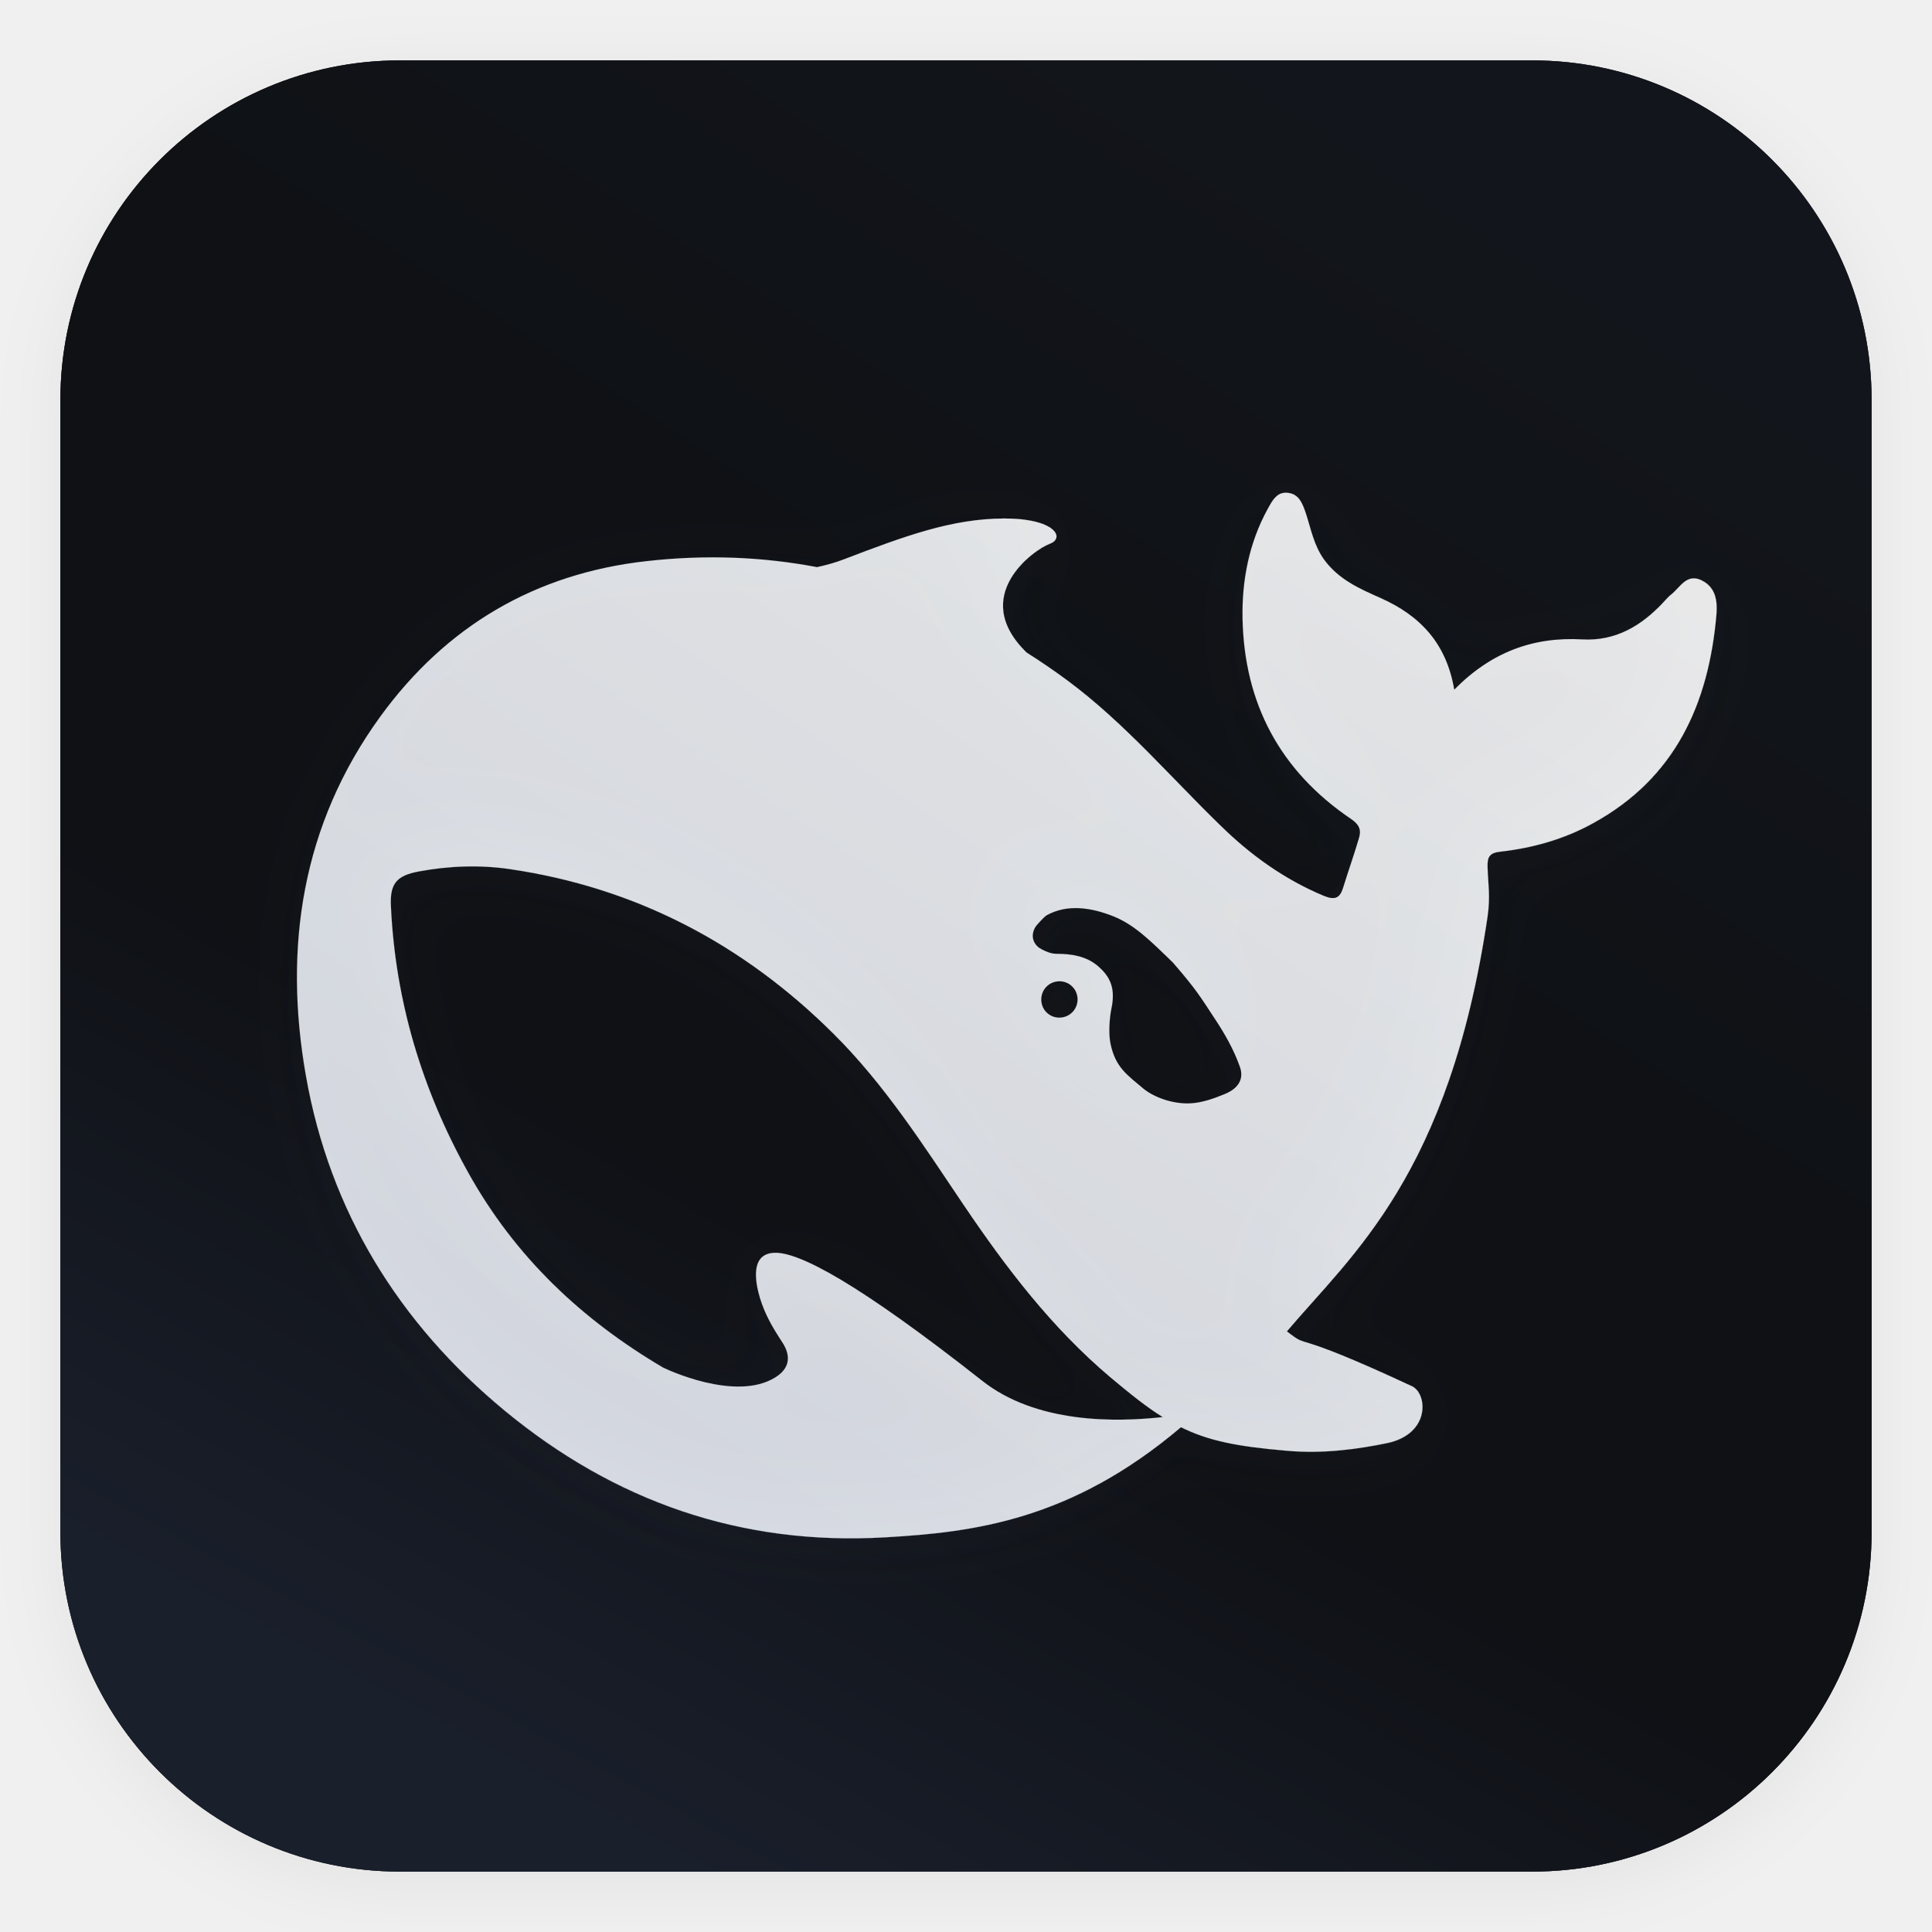
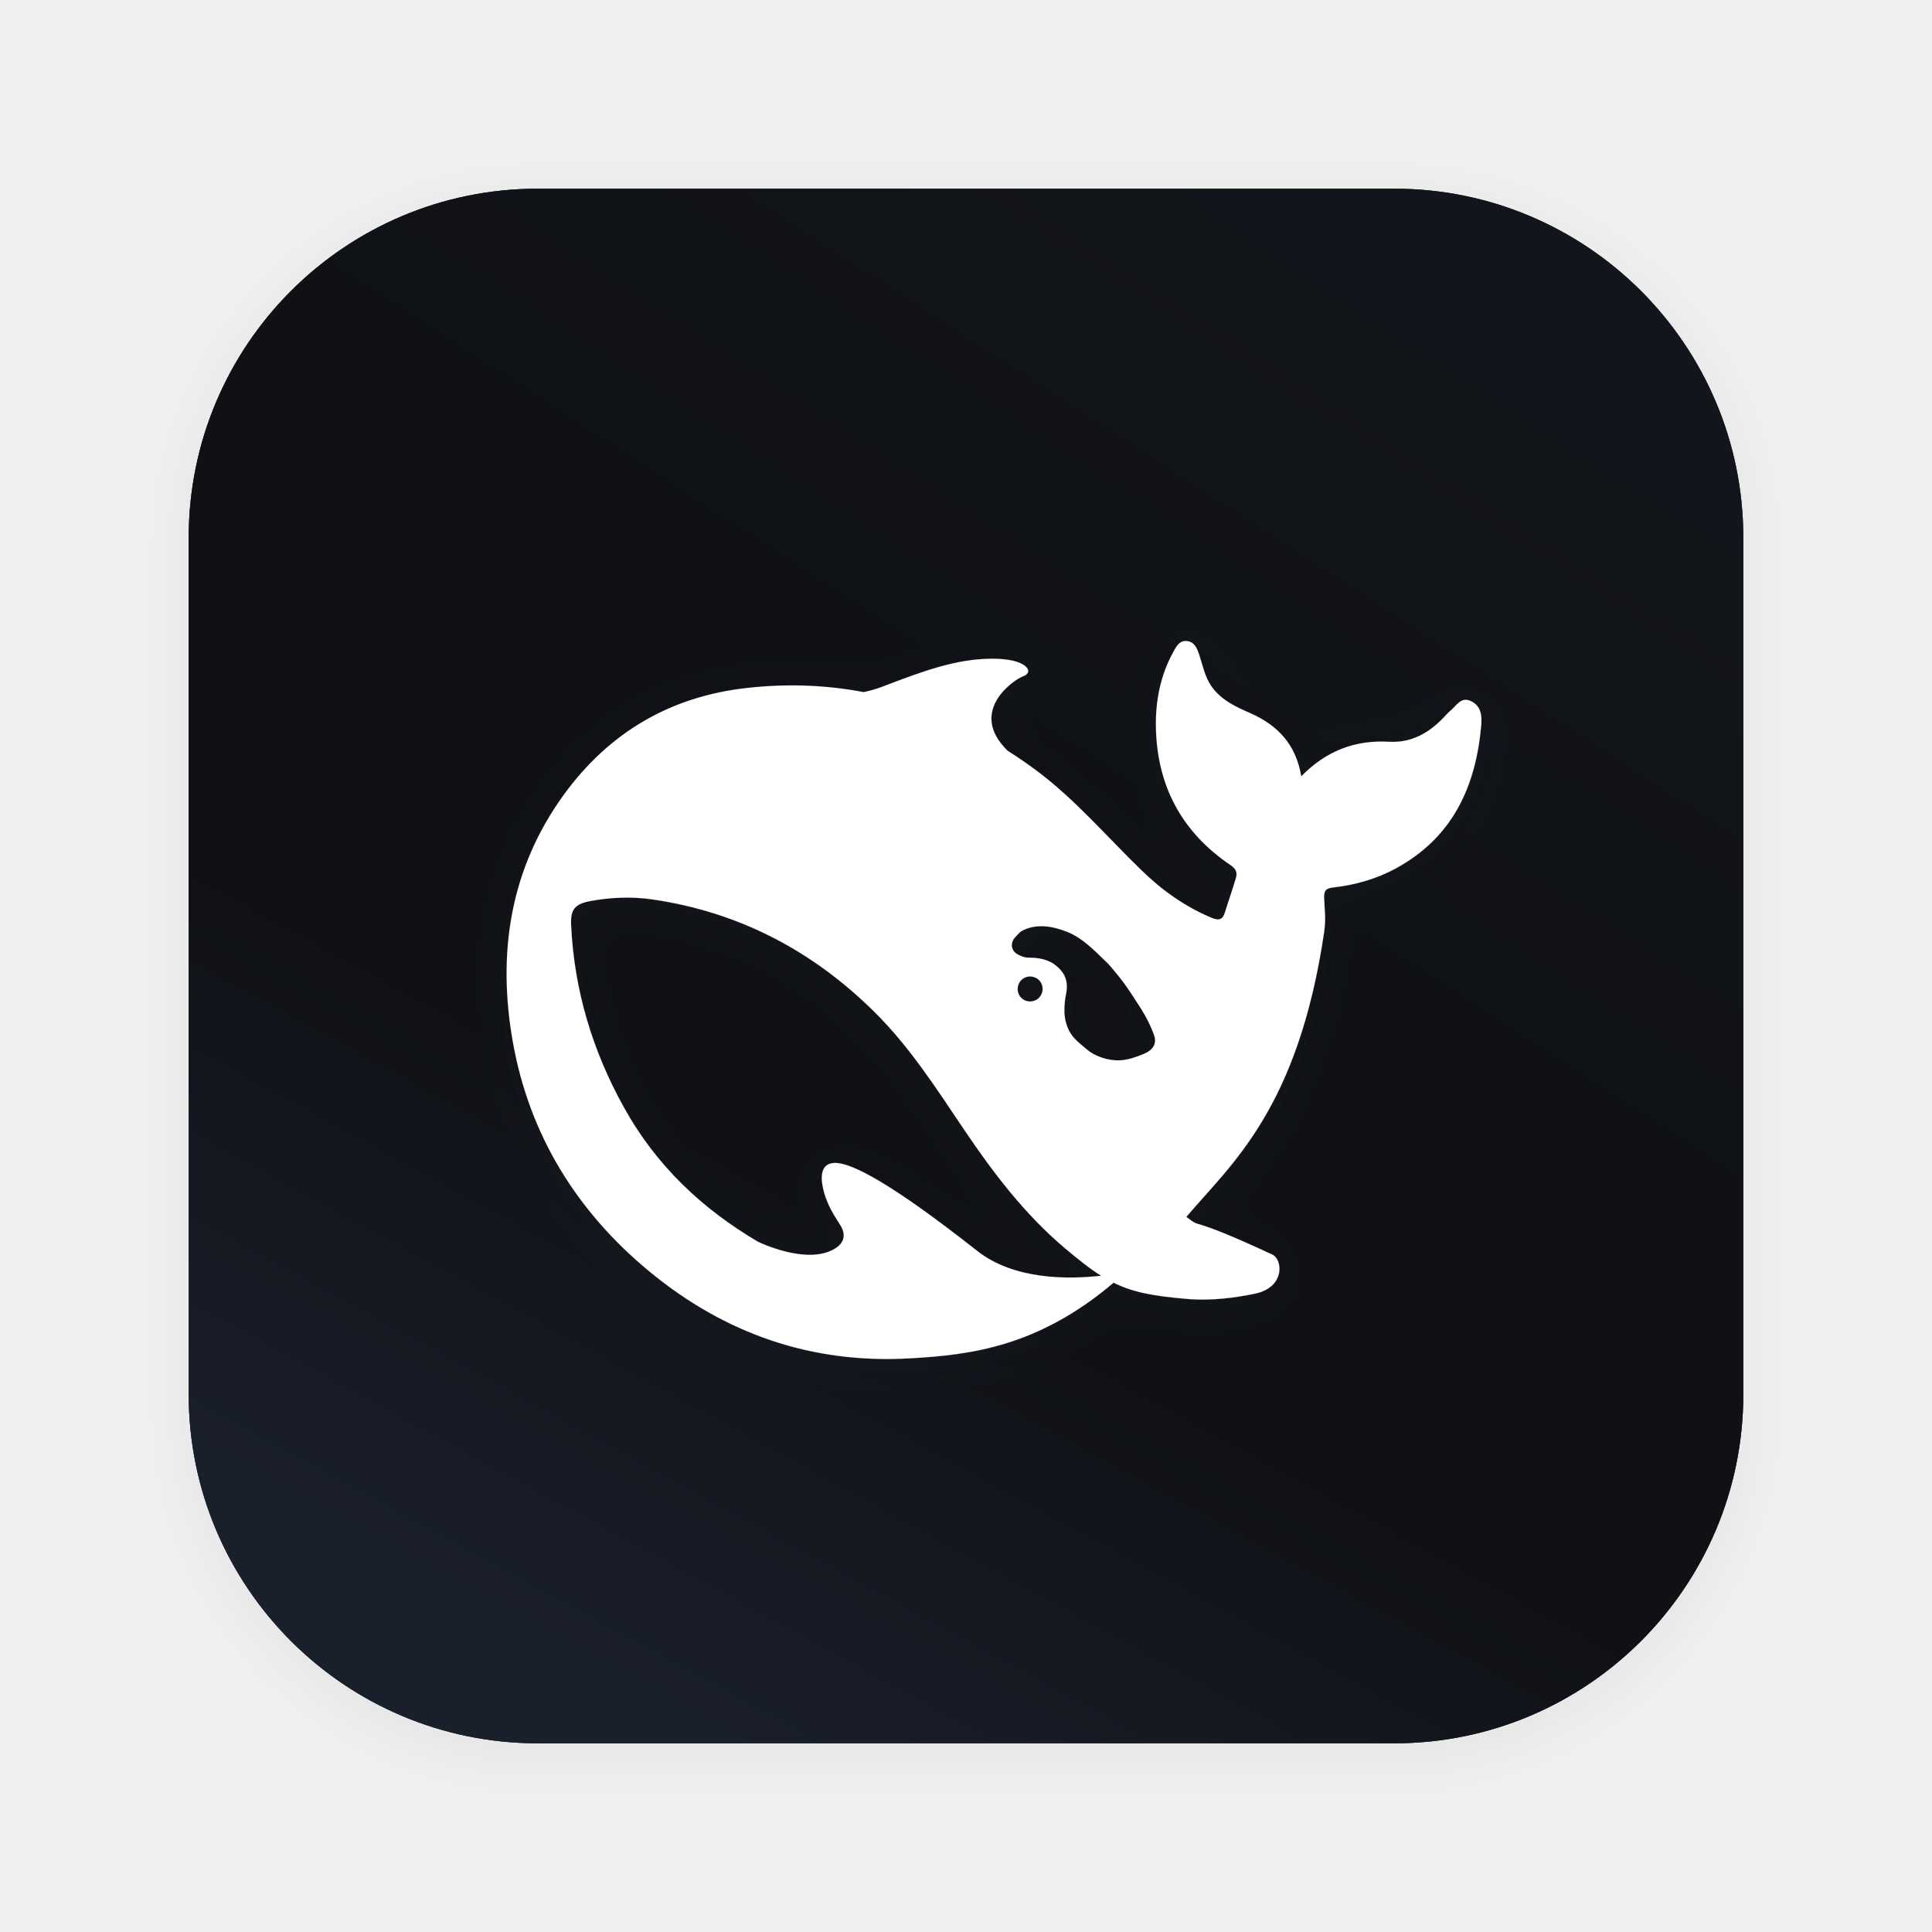
<svg xmlns="http://www.w3.org/2000/svg" width="1024" height="1024" viewBox="0 0 1024 1024" fill="none">
-   <g transform="translate(32 32) scale(0.9375) translate(-40 -32)">
+   <g transform="translate(100 100) scale(0.8046875) translate(-40 -32)">
    <g filter="url(#filter0_d_1637_371)">
-       <rect rx="192" width="1024" height="1024" transform="translate(40 32)" fill="#0F1115" />
-       <rect rx="192" width="1024" height="1024" transform="translate(40 32)" fill="url(#paint0_linear_1637_371)" fill-opacity="0.4" />
-       <rect rx="192" width="1024" height="1024" transform="translate(40 32)" fill="url(#paint1_linear_1637_371)" fill-opacity="0.8" />
-       <g id="tray-glyph" filter="url(#filter1_ddi_1637_371)">
-         <path d="M968.002 326.025C959.5 321.85 955.842 329.804 950.865 333.835C949.162 335.143 947.722 336.834 946.283 338.393C933.859 351.673 919.336 360.407 900.376 359.363C872.649 357.804 848.963 366.525 828.035 387.759C823.586 361.583 808.812 345.951 786.313 335.936C774.536 330.729 762.64 325.51 754.401 314.186C748.645 306.112 747.074 297.127 744.195 288.274C742.36 282.936 740.538 277.465 734.385 276.554C727.718 275.51 725.103 281.112 722.476 285.803C712.006 304.95 707.952 326.039 708.349 347.405C709.26 395.463 729.54 433.742 769.823 460.962C774.404 464.094 775.579 467.212 774.14 471.771C771.394 481.153 768.119 490.257 765.241 499.639C763.406 505.624 760.66 506.933 754.256 504.329C732.154 495.08 713.049 481.417 696.175 464.874C667.524 437.138 641.633 406.536 609.325 382.566C601.733 376.964 594.154 371.758 586.298 366.802C553.33 334.773 590.616 308.464 599.251 305.333C608.282 302.082 602.393 290.877 573.214 291.009C544.048 291.141 517.364 300.906 483.353 313.935C478.389 315.891 473.147 317.318 467.786 318.494C436.917 312.64 404.873 311.332 371.377 315.111C308.332 322.141 257.975 351.964 220.953 402.876C176.471 464.081 166.014 533.624 178.835 606.153C192.302 682.594 231.291 745.887 291.194 795.372C353.328 846.68 424.876 871.813 506.498 866.99C556.076 864.122 611.279 857.489 673.532 804.74C689.23 812.55 705.708 815.681 733.052 818.02C754.111 819.976 774.391 816.976 790.076 813.726C814.674 808.519 812.971 785.726 804.072 781.564C731.995 747.962 747.826 761.638 733.435 750.565C770.06 707.198 825.263 662.139 846.85 516.156C848.553 504.567 847.114 497.273 846.85 487.892C846.718 482.157 848.025 479.95 854.574 479.303C872.623 477.215 890.156 472.273 906.238 463.42C952.938 437.892 971.765 395.965 976.215 345.7C976.875 338.01 976.083 330.069 967.976 326.039L968.002 326.025ZM561.067 778.432C491.222 723.477 457.343 705.374 443.347 706.154C430.263 706.933 432.626 721.918 435.505 731.682C438.515 741.315 442.436 747.962 447.929 756.418C451.718 762.021 454.346 770.345 444.14 776.609C421.641 790.549 382.533 771.918 380.698 771.006C335.174 744.182 297.109 708.757 270.293 660.316C244.389 613.698 229.35 563.685 226.868 510.302C226.208 497.406 230.01 492.847 242.831 490.508C259.704 487.376 277.106 486.729 293.98 489.2C365.264 499.625 425.959 531.523 476.844 582.052C505.878 610.831 527.861 645.213 550.491 678.815C574.561 714.492 600.452 748.49 633.42 776.358C645.066 786.122 654.348 793.548 663.247 799.019C636.431 802.018 591.698 802.666 561.08 778.445L561.067 778.432ZM594.55 562.905C594.55 557.171 599.132 552.625 604.888 552.625C606.195 552.625 607.371 552.876 608.414 553.273C609.853 553.801 611.16 554.581 612.203 555.744C614.038 557.567 615.081 560.17 615.081 562.905C615.081 568.64 610.5 573.185 604.743 573.185C598.987 573.185 594.537 568.627 594.537 562.905H594.55ZM698.539 616.301C691.871 619.037 685.19 621.375 678.787 621.64C668.845 622.155 657.992 618.125 652.103 613.17C642.953 605.479 636.404 601.185 633.658 587.773C632.483 582.039 633.13 573.185 634.186 568.111C636.536 557.171 633.922 550.141 626.212 543.759C619.927 538.553 611.952 537.112 603.185 537.112C599.911 537.112 596.914 535.685 594.682 534.509C591.025 532.686 588.015 528.127 590.893 522.525C591.804 520.701 596.254 516.275 597.297 515.495C609.206 508.716 622.937 510.936 635.625 516.01C647.403 520.833 656.288 529.686 669.109 542.186C682.193 557.289 684.543 561.465 692.003 572.789C697.892 581.642 703.252 590.759 706.909 601.185C709.128 607.699 706.249 613.038 698.539 616.288V616.301Z" fill="url(#paint2_linear_1637_371)" fill-opacity="0.9" />
+       <rect rx="230" width="1024" height="1024" transform="translate(40 32)" fill="#0F1115" />
+       <rect rx="230" width="1024" height="1024" transform="translate(40 32)" fill="url(#paint0_linear_1637_371)" fill-opacity="0.4" />
+       <rect rx="230" width="1024" height="1024" transform="translate(40 32)" fill="url(#paint1_linear_1637_371)" fill-opacity="0.8" />
+       <g filter="url(#filter1_ddi_1637_371)" transform="translate(552 544) scale(0.8) translate(-552 -544)">
+         <path d="M968.002 326.025C959.5 321.85 955.842 329.804 950.865 333.835C949.162 335.143 947.722 336.834 946.283 338.393C933.859 351.673 919.336 360.407 900.376 359.363C872.649 357.804 848.963 366.525 828.035 387.759C823.586 361.583 808.812 345.951 786.313 335.936C774.536 330.729 762.64 325.51 754.401 314.186C748.645 306.112 747.074 297.127 744.195 288.274C742.36 282.936 740.538 277.465 734.385 276.554C727.718 275.51 725.103 281.112 722.476 285.803C712.006 304.95 707.952 326.039 708.349 347.405C709.26 395.463 729.54 433.742 769.823 460.962C774.404 464.094 775.579 467.212 774.14 471.771C771.394 481.153 768.119 490.257 765.241 499.639C763.406 505.624 760.66 506.933 754.256 504.329C732.154 495.08 713.049 481.417 696.175 464.874C667.524 437.138 641.633 406.536 609.325 382.566C601.733 376.964 594.154 371.758 586.298 366.802C553.33 334.773 590.616 308.464 599.251 305.333C608.282 302.082 602.393 290.877 573.214 291.009C544.048 291.141 517.364 300.906 483.353 313.935C478.389 315.891 473.147 317.318 467.786 318.494C436.917 312.64 404.873 311.332 371.377 315.111C308.332 322.141 257.975 351.964 220.953 402.876C176.471 464.081 166.014 533.624 178.835 606.153C192.302 682.594 231.291 745.887 291.194 795.372C353.328 846.68 424.876 871.813 506.498 866.99C556.076 864.122 611.279 857.489 673.532 804.74C689.23 812.55 705.708 815.681 733.052 818.02C754.111 819.976 774.391 816.976 790.076 813.726C814.674 808.519 812.971 785.726 804.072 781.564C731.995 747.962 747.826 761.638 733.435 750.565C770.06 707.198 825.263 662.139 846.85 516.156C848.553 504.567 847.114 497.273 846.85 487.892C846.718 482.157 848.025 479.95 854.574 479.303C872.623 477.215 890.156 472.273 906.238 463.42C952.938 437.892 971.765 395.965 976.215 345.7C976.875 338.01 976.083 330.069 967.976 326.039L968.002 326.025ZM561.067 778.432C491.222 723.477 457.343 705.374 443.347 706.154C430.263 706.933 432.626 721.918 435.505 731.682C438.515 741.315 442.436 747.962 447.929 756.418C451.718 762.021 454.346 770.345 444.14 776.609C421.641 790.549 382.533 771.918 380.698 771.006C335.174 744.182 297.109 708.757 270.293 660.316C244.389 613.698 229.35 563.685 226.868 510.302C226.208 497.406 230.01 492.847 242.831 490.508C259.704 487.376 277.106 486.729 293.98 489.2C365.264 499.625 425.959 531.523 476.844 582.052C505.878 610.831 527.861 645.213 550.491 678.815C574.561 714.492 600.452 748.49 633.42 776.358C645.066 786.122 654.348 793.548 663.247 799.019C636.431 802.018 591.698 802.666 561.08 778.445L561.067 778.432ZM594.55 562.905C594.55 557.171 599.132 552.625 604.888 552.625C606.195 552.625 607.371 552.876 608.414 553.273C609.853 553.801 611.16 554.581 612.203 555.744C614.038 557.567 615.081 560.17 615.081 562.905C615.081 568.64 610.5 573.185 604.743 573.185C598.987 573.185 594.537 568.627 594.537 562.905H594.55ZM698.539 616.301C691.871 619.037 685.19 621.375 678.787 621.64C668.845 622.155 657.992 618.125 652.103 613.17C642.953 605.479 636.404 601.185 633.658 587.773C632.483 582.039 633.13 573.185 634.186 568.111C636.536 557.171 633.922 550.141 626.212 543.759C619.927 538.553 611.952 537.112 603.185 537.112C599.911 537.112 596.914 535.685 594.682 534.509C591.025 532.686 588.015 528.127 590.893 522.525C591.804 520.701 596.254 516.275 597.297 515.495C609.206 508.716 622.937 510.936 635.625 516.01C647.403 520.833 656.288 529.686 669.109 542.186C682.193 557.289 684.543 561.465 692.003 572.789C697.892 581.642 703.252 590.759 706.909 601.185C709.128 607.699 706.249 613.038 698.539 616.288V616.301Z" fill="#FFFFFF" />
      </g>
    </g>
  </g>
  <defs>
    <filter id="filter0_d_1637_371" x="-8" y="-16" width="1120" height="1120" filterUnits="userSpaceOnUse" color-interpolation-filters="sRGB">
      <feFlood flood-opacity="0" result="BackgroundImageFix" />
      <feColorMatrix in="SourceAlpha" type="matrix" values="0 0 0 0 0 0 0 0 0 0 0 0 0 0 0 0 0 0 127 0" result="hardAlpha" />
      <feOffset dy="8" />
      <feGaussianBlur stdDeviation="20" />
      <feComposite in2="hardAlpha" operator="out" />
      <feColorMatrix type="matrix" values="0 0 0 0 0 0 0 0 0 0 0 0 0 0 0 0 0 0 0.05 0" />
      <feBlend mode="normal" in2="BackgroundImageFix" result="effect1_dropShadow_1637_371" />
      <feBlend mode="normal" in="BackgroundImageFix" in2="effect1_dropShadow_1637_371" result="BackgroundImageFix" />
      <feBlend mode="normal" in="SourceGraphic" in2="BackgroundImageFix" result="shape" />
    </filter>
    <filter id="filter1_ddi_1637_371" x="133.744" y="240.427" width="882.652" height="671.147" filterUnits="userSpaceOnUse" color-interpolation-filters="sRGB">
      <feFlood flood-opacity="0" result="BackgroundImageFix" />
      <feColorMatrix in="SourceAlpha" type="matrix" values="0 0 0 0 0 0 0 0 0 0 0 0 0 0 0 0 0 0 127 0" result="hardAlpha" />
      <feOffset dy="4" />
      <feGaussianBlur stdDeviation="20" />
      <feComposite in2="hardAlpha" operator="out" />
      <feColorMatrix type="matrix" values="0 0 0 0 0.176 0 0 0 0 0.192 0 0 0 0 0.231 0 0 0 0.08 0" />
      <feBlend mode="normal" in2="BackgroundImageFix" result="effect1_dropShadow_1637_371" />
      <feColorMatrix in="SourceAlpha" type="matrix" values="0 0 0 0 0 0 0 0 0 0 0 0 0 0 0 0 0 0 127 0" result="hardAlpha" />
      <feOffset dy="8" />
      <feGaussianBlur stdDeviation="8" />
      <feComposite in2="hardAlpha" operator="out" />
      <feColorMatrix type="matrix" values="0 0 0 0 0.173 0 0 0 0 0.188 0 0 0 0 0.224 0 0 0 0.04 0" />
      <feBlend mode="normal" in2="effect1_dropShadow_1637_371" result="effect2_dropShadow_1637_371" />
      <feBlend mode="normal" in="SourceGraphic" in2="BackgroundImageFix" result="shape" />
      <feColorMatrix in="SourceAlpha" type="matrix" values="0 0 0 0 0 0 0 0 0 0 0 0 0 0 0 0 0 0 127 0" result="hardAlpha" />
      <feOffset dx="-16" dy="-20" />
      <feGaussianBlur stdDeviation="30" />
      <feComposite in2="hardAlpha" operator="arithmetic" k2="-1" k3="1" />
      <feColorMatrix type="matrix" values="0 0 0 0 1 0 0 0 0 1 0 0 0 0 1 0 0 0 0.15 0" />
      <feBlend mode="normal" in2="shape" result="effect3_innerShadow_1637_371" />
      <feBlend mode="normal" in="effect3_innerShadow_1637_371" in2="effect2_dropShadow_1637_371" result="effect3_innerShadow_1637_371" />
    </filter>
    <linearGradient id="paint0_linear_1637_371" x1="973.58" y1="1.59609e-05" x2="378.123" y2="917.86" gradientUnits="userSpaceOnUse">
      <stop offset="0.142" stop-color="#39435A" />
      <stop offset="0.486" stop-color="#0F1115" />
    </linearGradient>
    <linearGradient id="paint1_linear_1637_371" x1="603.371" y1="445.063" x2="239.356" y2="1111.41" gradientUnits="userSpaceOnUse">
      <stop offset="0.363" stop-color="#0F1115" />
      <stop offset="0.83" stop-color="#1C2331" />
    </linearGradient>
    <linearGradient id="paint2_linear_1637_371" x1="849.855" y1="39.085" x2="331.636" y2="802.645" gradientUnits="userSpaceOnUse">
      <stop offset="0.086" stop-color="#FFFFFF" />
      <stop offset="1" stop-color="#E6EAF3" />
    </linearGradient>
  </defs>
</svg>
